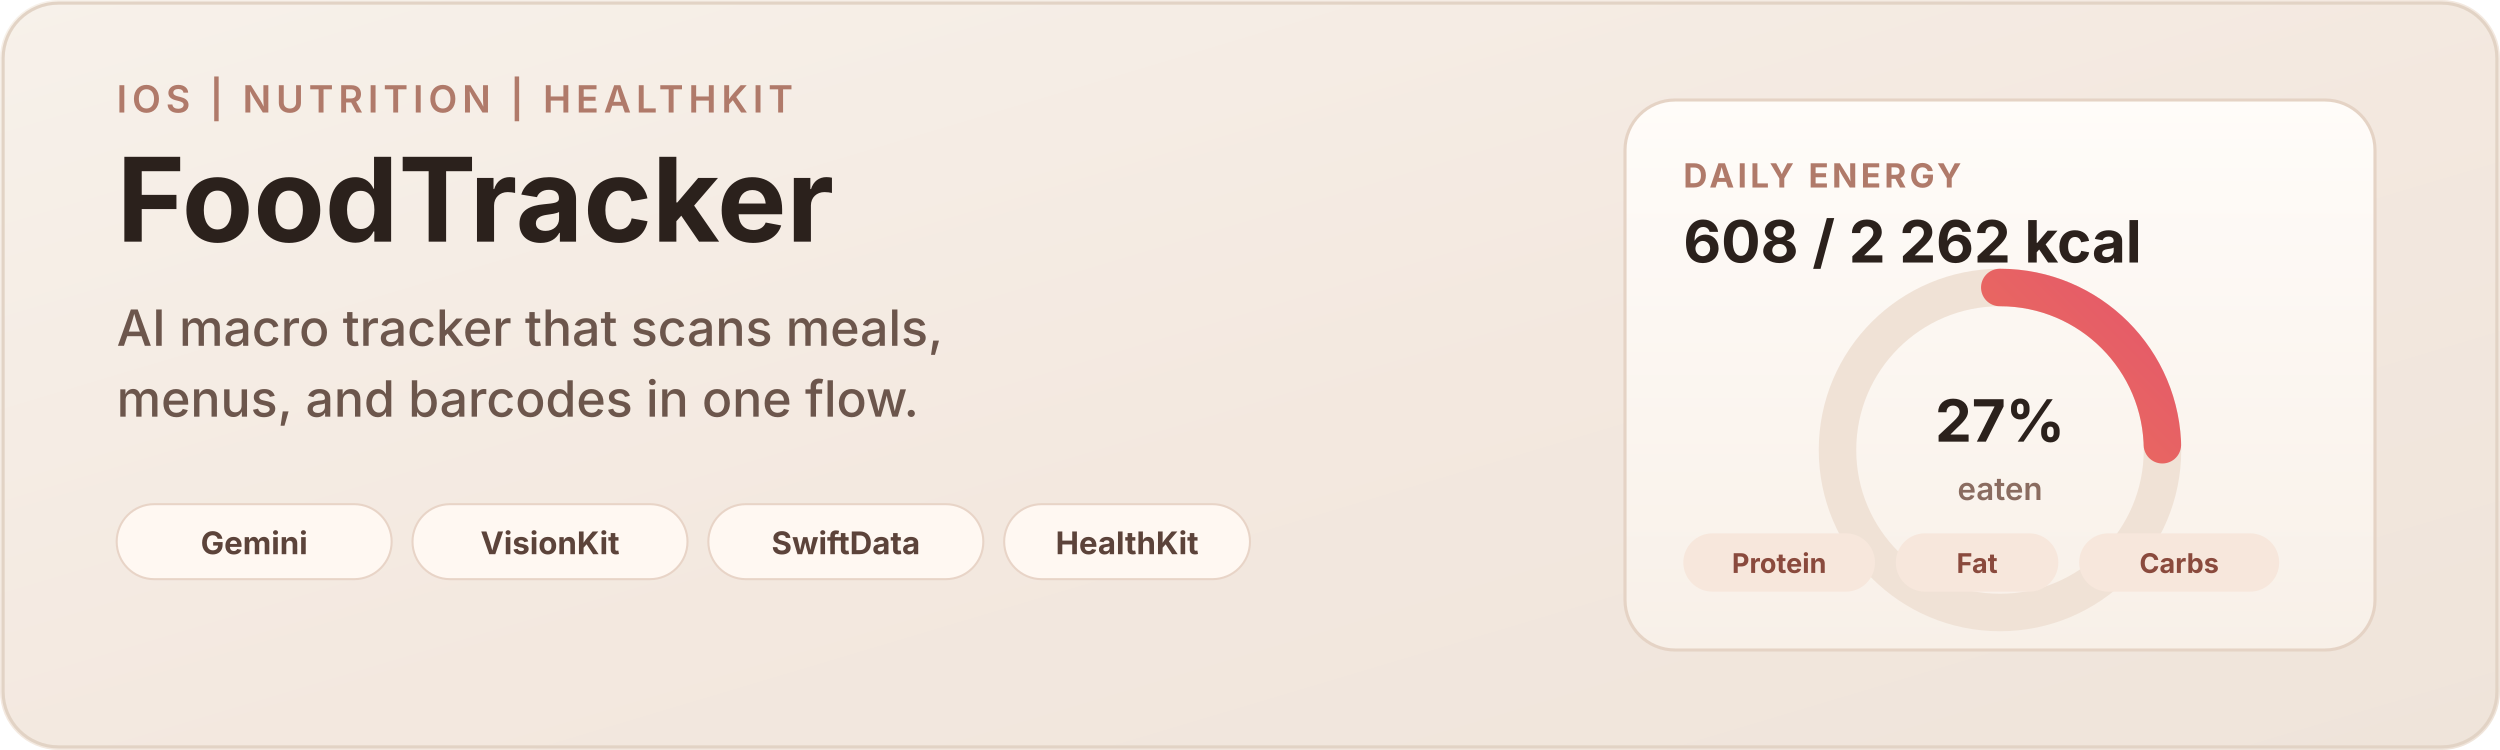
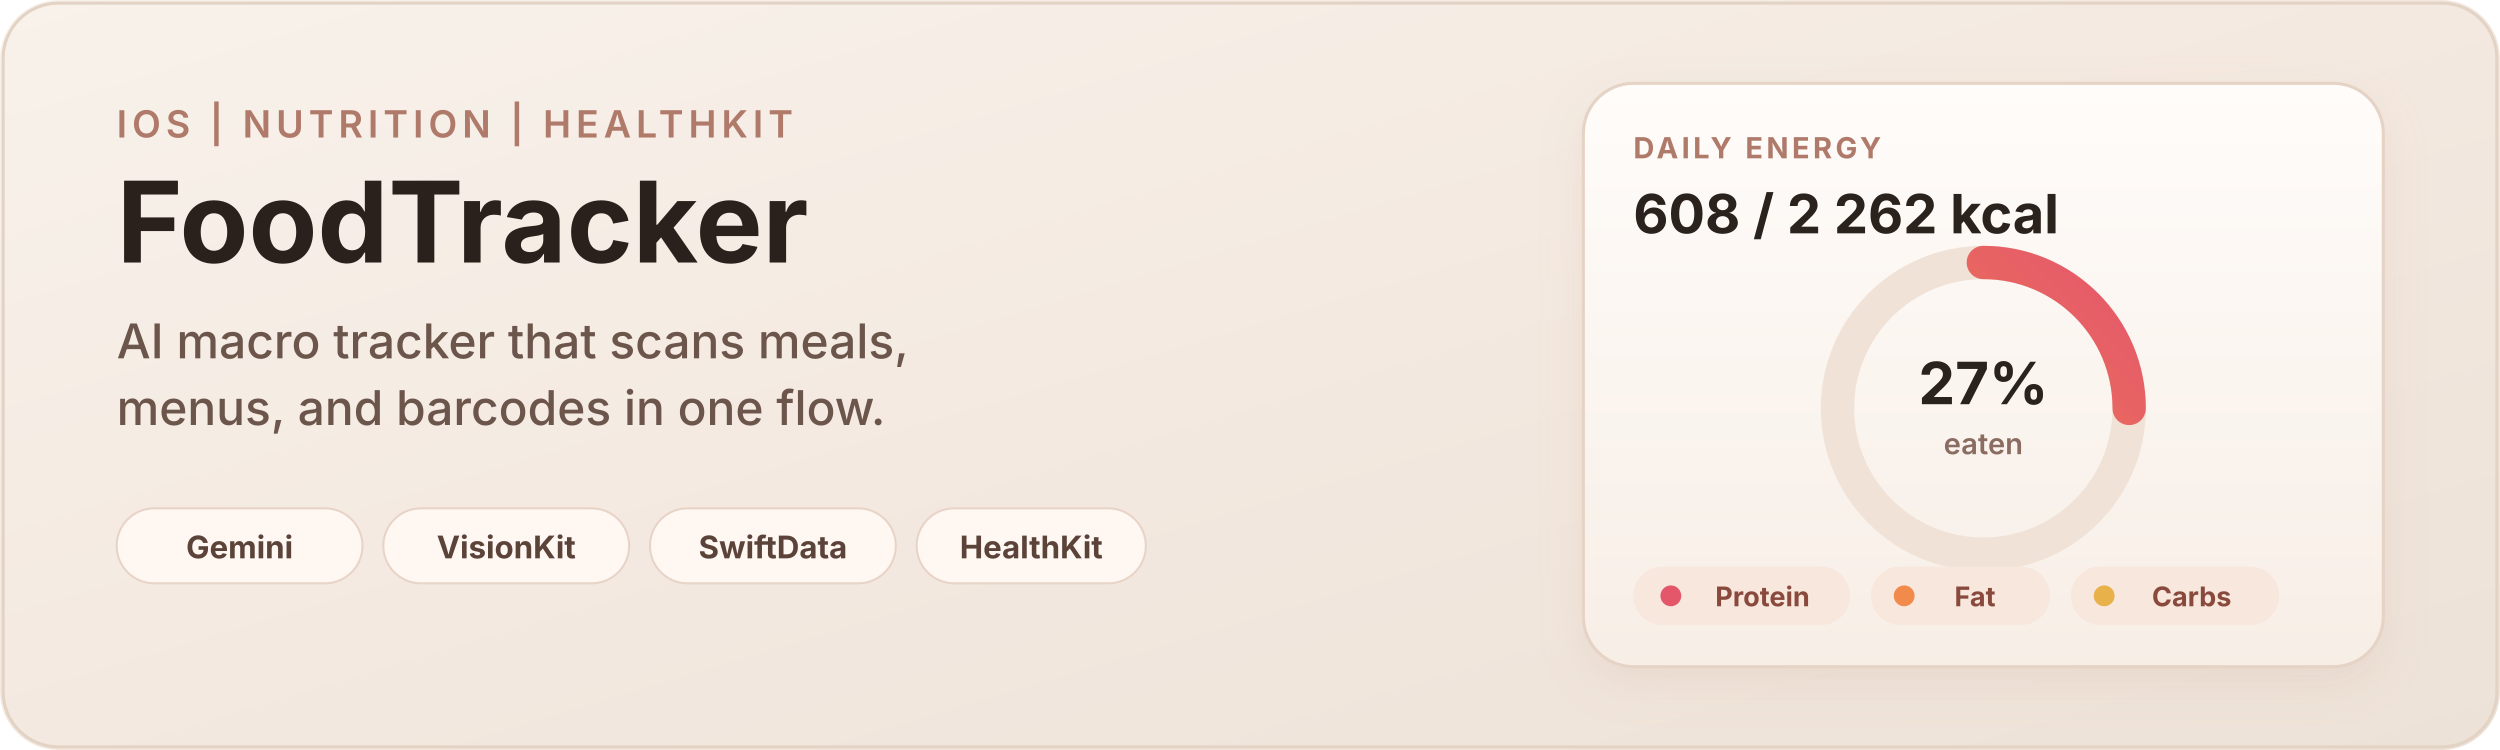
<svg xmlns="http://www.w3.org/2000/svg" width="1200" height="360" viewBox="0 0 1200 360" role="img" aria-labelledby="title desc">
  <defs>
    <linearGradient id="bg" x1="0" y1="0" x2="1" y2="1">
-       <stop offset="0%" stop-color="#F7F1EA" />
+       <stop offset="0%" stop-color="#F8F2EB" />
      <stop offset="55%" stop-color="#F3E8DF" />
-       <stop offset="100%" stop-color="#EFE4DA" />
+       <stop offset="100%" stop-color="#EDE2D7" />
    </linearGradient>
    <linearGradient id="ring" x1="0" y1="0" x2="1" y2="1">
      <stop offset="0%" stop-color="#F28A4B" />
      <stop offset="100%" stop-color="#E4576B" />
    </linearGradient>
    <linearGradient id="panel" x1="0" y1="0" x2="0" y2="1">
-       <stop offset="0%" stop-color="#FFFCF9" />
-       <stop offset="100%" stop-color="#F8F0E8" />
+       <stop offset="0%" stop-color="#FFFCFA" />
+       <stop offset="100%" stop-color="#F7EEE6" />
    </linearGradient>
+     <filter id="soft" x="-10%" y="-10%" width="120%" height="130%">
+       <feDropShadow dx="0" dy="8" stdDeviation="10" flood-color="#C9A891" flood-opacity="0.18" />
+     </filter>
  </defs>
  <rect width="1200" height="360" rx="28" fill="url(#bg)" />
  <rect x="1.5" y="1.5" width="1197" height="357" rx="26.5" fill="none" stroke="#E2D3C5" stroke-width="1.5" />
-   <g transform="translate(56 54)">
-     <text x="0" y="0" fill="#B07A6A" font-family="-apple-system, BlinkMacSystemFont, Segoe UI, sans-serif" font-size="18" font-weight="600" letter-spacing="2.4">IOS  |  NUTRITION  |  HEALTHKIT</text>
-     <text x="0" y="62" fill="#2B211C" font-family="-apple-system, BlinkMacSystemFont, Segoe UI, sans-serif" font-size="56" font-weight="750">FoodTracker</text>
-     <text x="0" y="112" fill="#6C564C" font-family="-apple-system, BlinkMacSystemFont, Segoe UI, sans-serif" font-size="24" font-weight="500">AI macro tracker that scans meals,</text>
-     <text x="0" y="146" fill="#6C564C" font-family="-apple-system, BlinkMacSystemFont, Segoe UI, sans-serif" font-size="24" font-weight="500">menus, and barcodes in one flow.</text>
-     <g transform="translate(0 188)">
-       <rect width="132" height="36" rx="18" fill="#FFF8F2" stroke="#E8D4C7" />
-       <text x="66" y="24" text-anchor="middle" fill="#5C433A" font-family="-apple-system, BlinkMacSystemFont, Segoe UI, sans-serif" font-size="15" font-weight="650">Gemini</text>
-       <rect x="142" width="132" height="36" rx="18" fill="#FFF8F2" stroke="#E8D4C7" />
-       <text x="208" y="24" text-anchor="middle" fill="#5C433A" font-family="-apple-system, BlinkMacSystemFont, Segoe UI, sans-serif" font-size="15" font-weight="650">VisionKit</text>
-       <rect x="284" width="132" height="36" rx="18" fill="#FFF8F2" stroke="#E8D4C7" />
-       <text x="350" y="24" text-anchor="middle" fill="#5C433A" font-family="-apple-system, BlinkMacSystemFont, Segoe UI, sans-serif" font-size="15" font-weight="650">SwiftData</text>
-       <rect x="426" width="118" height="36" rx="18" fill="#FFF8F2" stroke="#E8D4C7" />
-       <text x="485" y="24" text-anchor="middle" fill="#5C433A" font-family="-apple-system, BlinkMacSystemFont, Segoe UI, sans-serif" font-size="15" font-weight="650">HealthKit</text>
+   <g transform="translate(56 48)">
+     <text x="0" y="18" fill="#B07A6A" font-family="-apple-system, BlinkMacSystemFont, Segoe UI, sans-serif" font-size="18" font-weight="600" letter-spacing="2.4">IOS  |  NUTRITION  |  HEALTHKIT</text>
+     <text x="0" y="78" fill="#2B211C" font-family="-apple-system, BlinkMacSystemFont, Segoe UI, sans-serif" font-size="54" font-weight="750">FoodTracker</text>
+     <text x="0" y="124" fill="#6C564C" font-family="-apple-system, BlinkMacSystemFont, Segoe UI, sans-serif" font-size="23" font-weight="500">AI macro tracker that scans meals,</text>
+     <text x="0" y="156" fill="#6C564C" font-family="-apple-system, BlinkMacSystemFont, Segoe UI, sans-serif" font-size="23" font-weight="500">menus, and barcodes in one flow.</text>
+     <g transform="translate(0 196)">
+       <rect width="118" height="36" rx="18" fill="#FFF8F2" stroke="#E8D4C7" />
+       <text x="59" y="24" text-anchor="middle" fill="#5C433A" font-family="-apple-system, BlinkMacSystemFont, Segoe UI, sans-serif" font-size="15" font-weight="650">Gemini</text>
+       <rect x="128" width="118" height="36" rx="18" fill="#FFF8F2" stroke="#E8D4C7" />
+       <text x="187" y="24" text-anchor="middle" fill="#5C433A" font-family="-apple-system, BlinkMacSystemFont, Segoe UI, sans-serif" font-size="15" font-weight="650">VisionKit</text>
+       <rect x="256" width="118" height="36" rx="18" fill="#FFF8F2" stroke="#E8D4C7" />
+       <text x="315" y="24" text-anchor="middle" fill="#5C433A" font-family="-apple-system, BlinkMacSystemFont, Segoe UI, sans-serif" font-size="15" font-weight="650">SwiftData</text>
+       <rect x="384" width="110" height="36" rx="18" fill="#FFF8F2" stroke="#E8D4C7" />
+       <text x="439" y="24" text-anchor="middle" fill="#5C433A" font-family="-apple-system, BlinkMacSystemFont, Segoe UI, sans-serif" font-size="15" font-weight="650">HealthKit</text>
    </g>
  </g>
-   <g transform="translate(780 48)">
-     <rect width="360" height="264" rx="24" fill="url(#panel)" stroke="#E5D3C5" stroke-width="1.5" />
-     <text x="28" y="42" fill="#B07A6A" font-family="-apple-system, BlinkMacSystemFont, Segoe UI, sans-serif" font-size="16" font-weight="650" letter-spacing="1.6">DAILY ENERGY</text>
-     <text x="28" y="78" fill="#2B211C" font-family="-apple-system, BlinkMacSystemFont, Segoe UI, sans-serif" font-size="28" font-weight="700">608 / 2 262 kcal</text>
-     <g transform="translate(180 168)">
-       <circle r="78" fill="none" stroke="#F0E2D6" stroke-width="18" />
-       <circle r="78" fill="none" stroke="url(#ring)" stroke-width="18" stroke-linecap="round" stroke-dasharray="120 370" transform="rotate(-90)" />
-       <text x="0" y="-4" text-anchor="middle" fill="#2B211C" font-family="-apple-system, BlinkMacSystemFont, Segoe UI, sans-serif" font-size="28" font-weight="750">27%</text>
-       <text x="0" y="24" text-anchor="middle" fill="#8A6C60" font-family="-apple-system, BlinkMacSystemFont, Segoe UI, sans-serif" font-size="15" font-weight="600">eaten</text>
+   <g transform="translate(760 40)" filter="url(#soft)">
+     <rect width="384" height="280" rx="24" fill="url(#panel)" stroke="#E5D3C5" stroke-width="1.5" />
+     <text x="24" y="36" fill="#B07A6A" font-family="-apple-system, BlinkMacSystemFont, Segoe UI, sans-serif" font-size="14" font-weight="650" letter-spacing="1.6">DAILY ENERGY</text>
+     <text x="24" y="72" fill="#2B211C" font-family="-apple-system, BlinkMacSystemFont, Segoe UI, sans-serif" font-size="26" font-weight="700">608 / 2 262 kcal</text>
+     <g transform="translate(192 156)">
+       <circle r="70" fill="none" stroke="#F0E2D6" stroke-width="16" />
+       <circle r="70" fill="none" stroke="url(#ring)" stroke-width="16" stroke-linecap="round" stroke-dasharray="110 330" transform="rotate(-90)" />
+       <text x="0" y="-2" text-anchor="middle" fill="#2B211C" font-family="-apple-system, BlinkMacSystemFont, Segoe UI, sans-serif" font-size="28" font-weight="750">27%</text>
+       <text x="0" y="22" text-anchor="middle" fill="#8A6C60" font-family="-apple-system, BlinkMacSystemFont, Segoe UI, sans-serif" font-size="14" font-weight="600">eaten</text>
    </g>
-     <g transform="translate(28 208)">
-       <rect width="92" height="28" rx="14" fill="#F7E7DC" />
-       <text x="46" y="19" text-anchor="middle" fill="#8A4A3D" font-family="-apple-system, BlinkMacSystemFont, Segoe UI, sans-serif" font-size="13" font-weight="650">Protein</text>
-       <rect x="102" width="78" height="28" rx="14" fill="#F7E7DC" />
-       <text x="141" y="19" text-anchor="middle" fill="#8A4A3D" font-family="-apple-system, BlinkMacSystemFont, Segoe UI, sans-serif" font-size="13" font-weight="650">Fat</text>
-       <rect x="190" width="96" height="28" rx="14" fill="#F7E7DC" />
-       <text x="238" y="19" text-anchor="middle" fill="#8A4A3D" font-family="-apple-system, BlinkMacSystemFont, Segoe UI, sans-serif" font-size="13" font-weight="650">Carbs</text>
+     <g transform="translate(24 232)">
+       <rect width="104" height="28" rx="14" fill="#F7E7DC" />
+       <circle cx="18" cy="14" r="5" fill="#E4576B" />
+       <text x="62" y="19" text-anchor="middle" fill="#8A4A3D" font-family="-apple-system, BlinkMacSystemFont, Segoe UI, sans-serif" font-size="13" font-weight="650">Protein</text>
+       <rect x="114" width="86" height="28" rx="14" fill="#F7E7DC" />
+       <circle cx="130" cy="14" r="5" fill="#F28A4B" />
+       <text x="164" y="19" text-anchor="middle" fill="#8A4A3D" font-family="-apple-system, BlinkMacSystemFont, Segoe UI, sans-serif" font-size="13" font-weight="650">Fat</text>
+       <rect x="210" width="100" height="28" rx="14" fill="#F7E7DC" />
+       <circle cx="226" cy="14" r="5" fill="#E8B14A" />
+       <text x="268" y="19" text-anchor="middle" fill="#8A4A3D" font-family="-apple-system, BlinkMacSystemFont, Segoe UI, sans-serif" font-size="13" font-weight="650">Carbs</text>
    </g>
  </g>
</svg>
